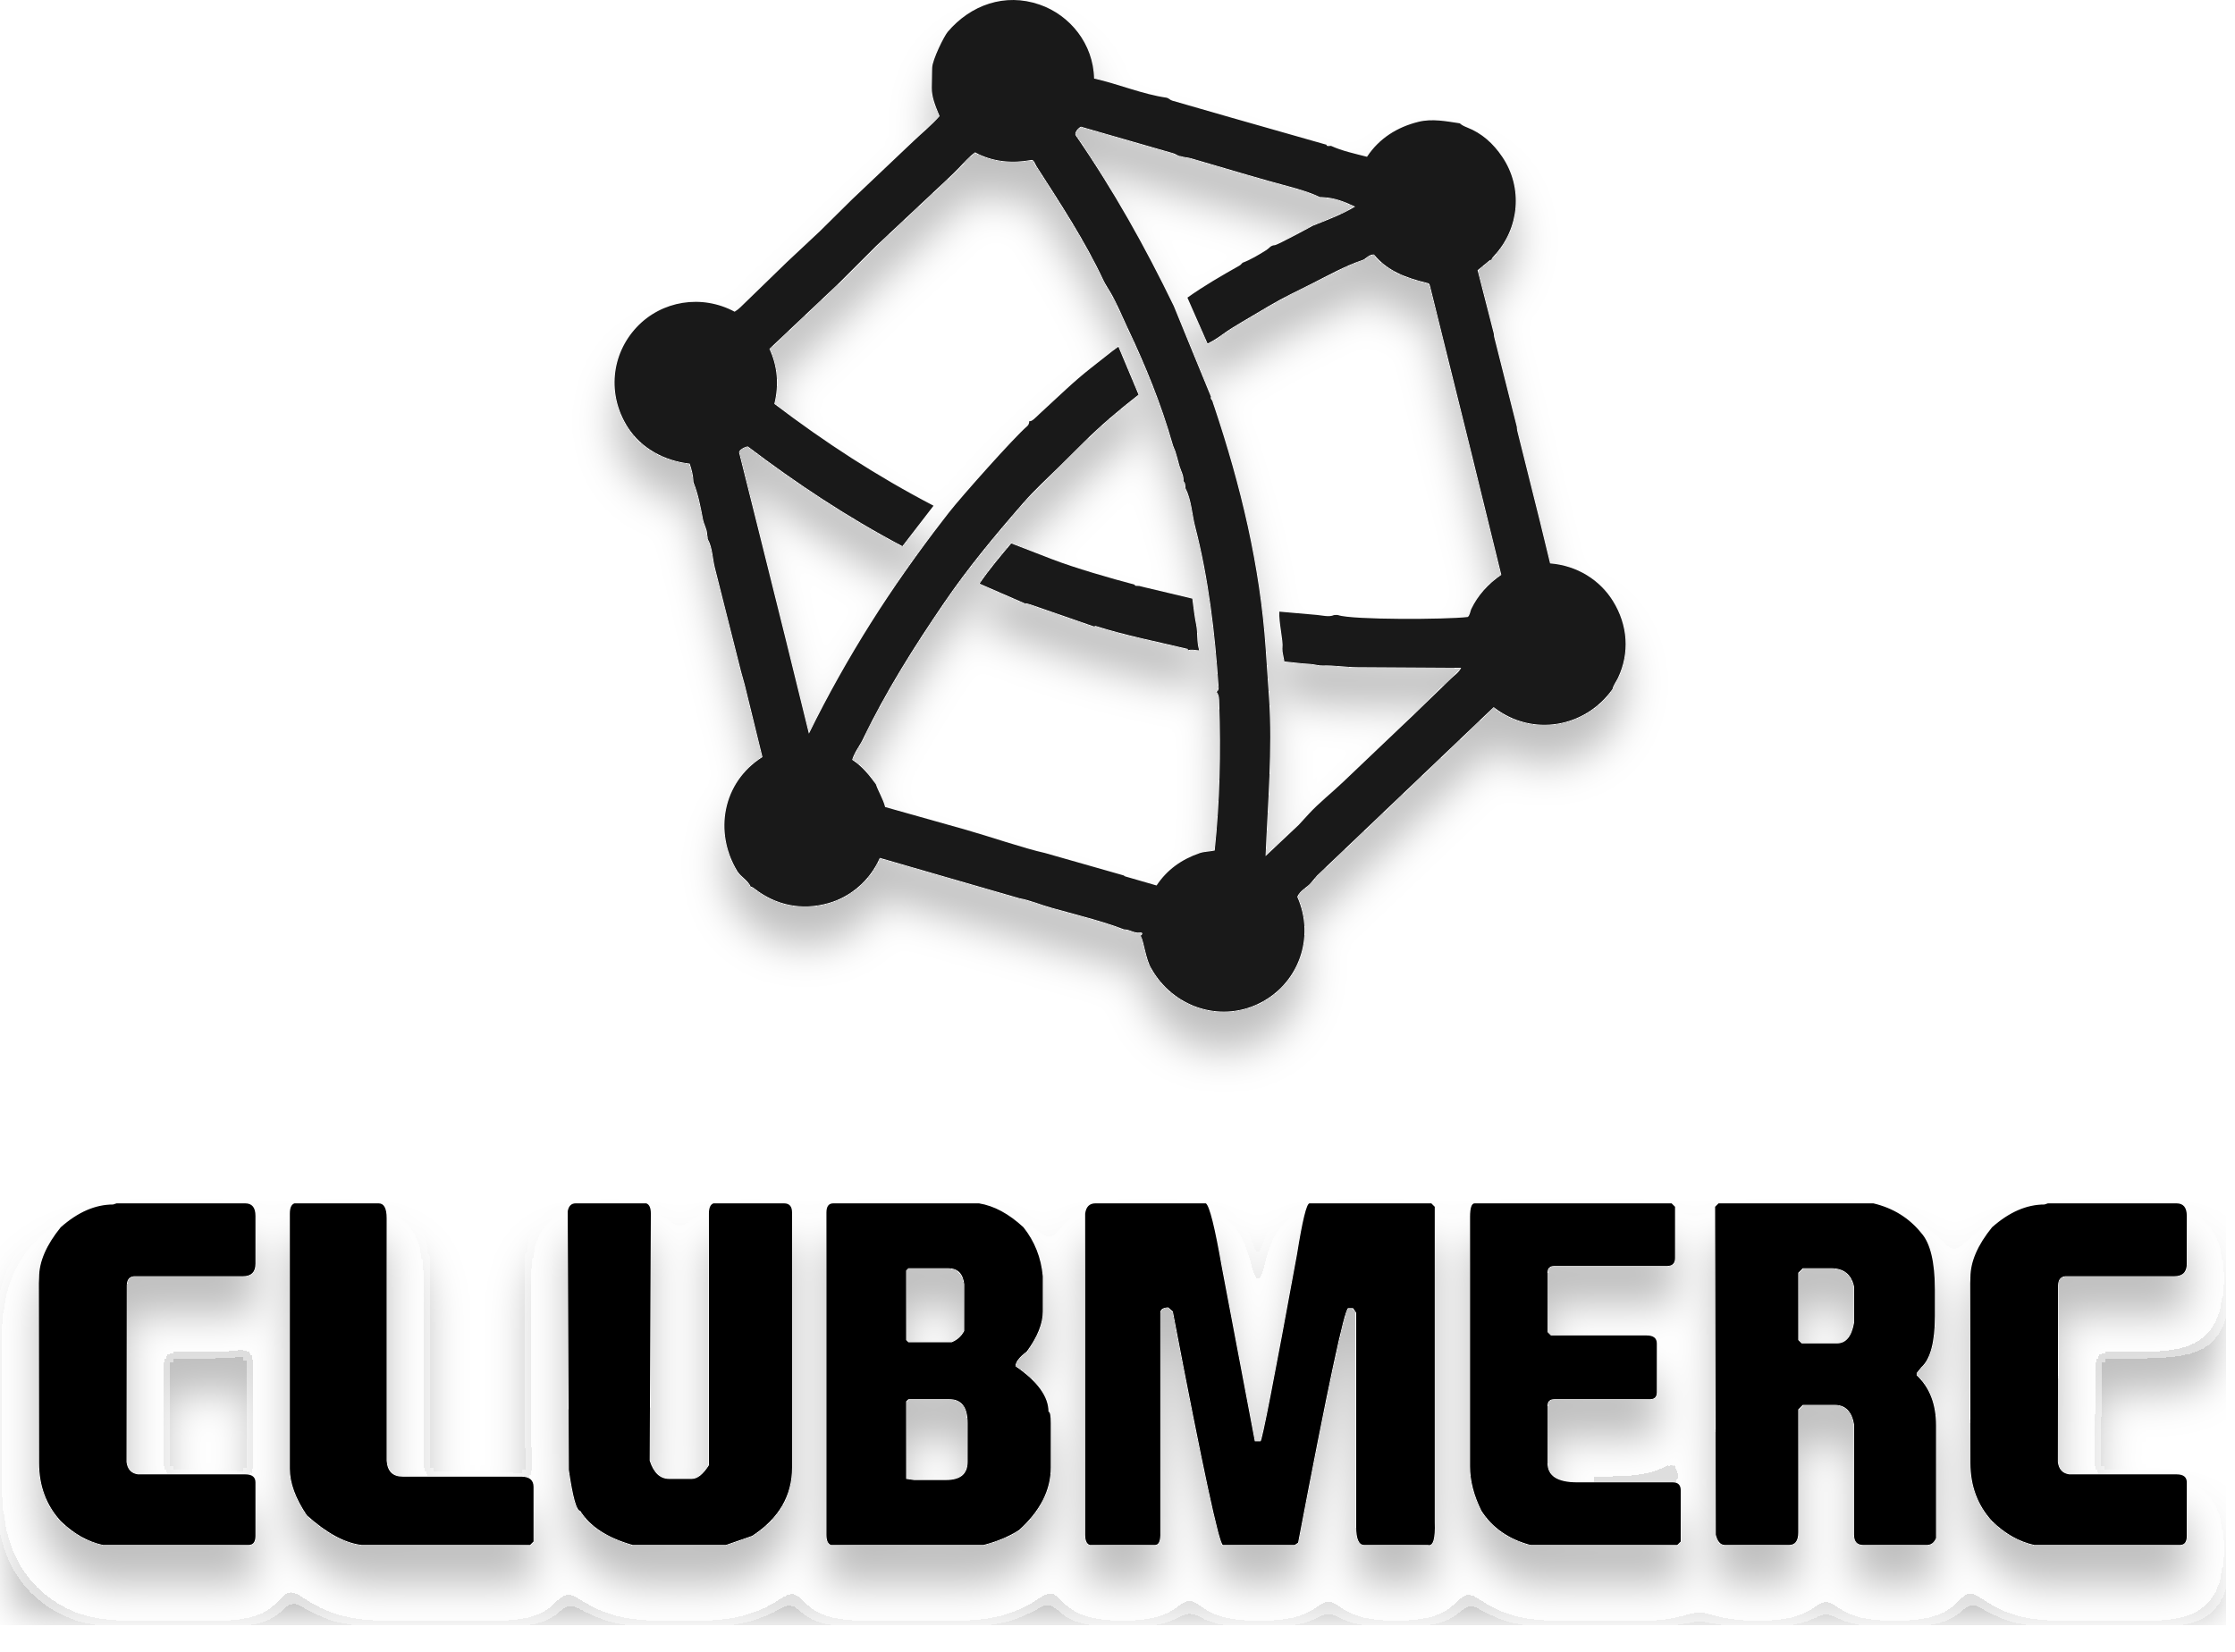
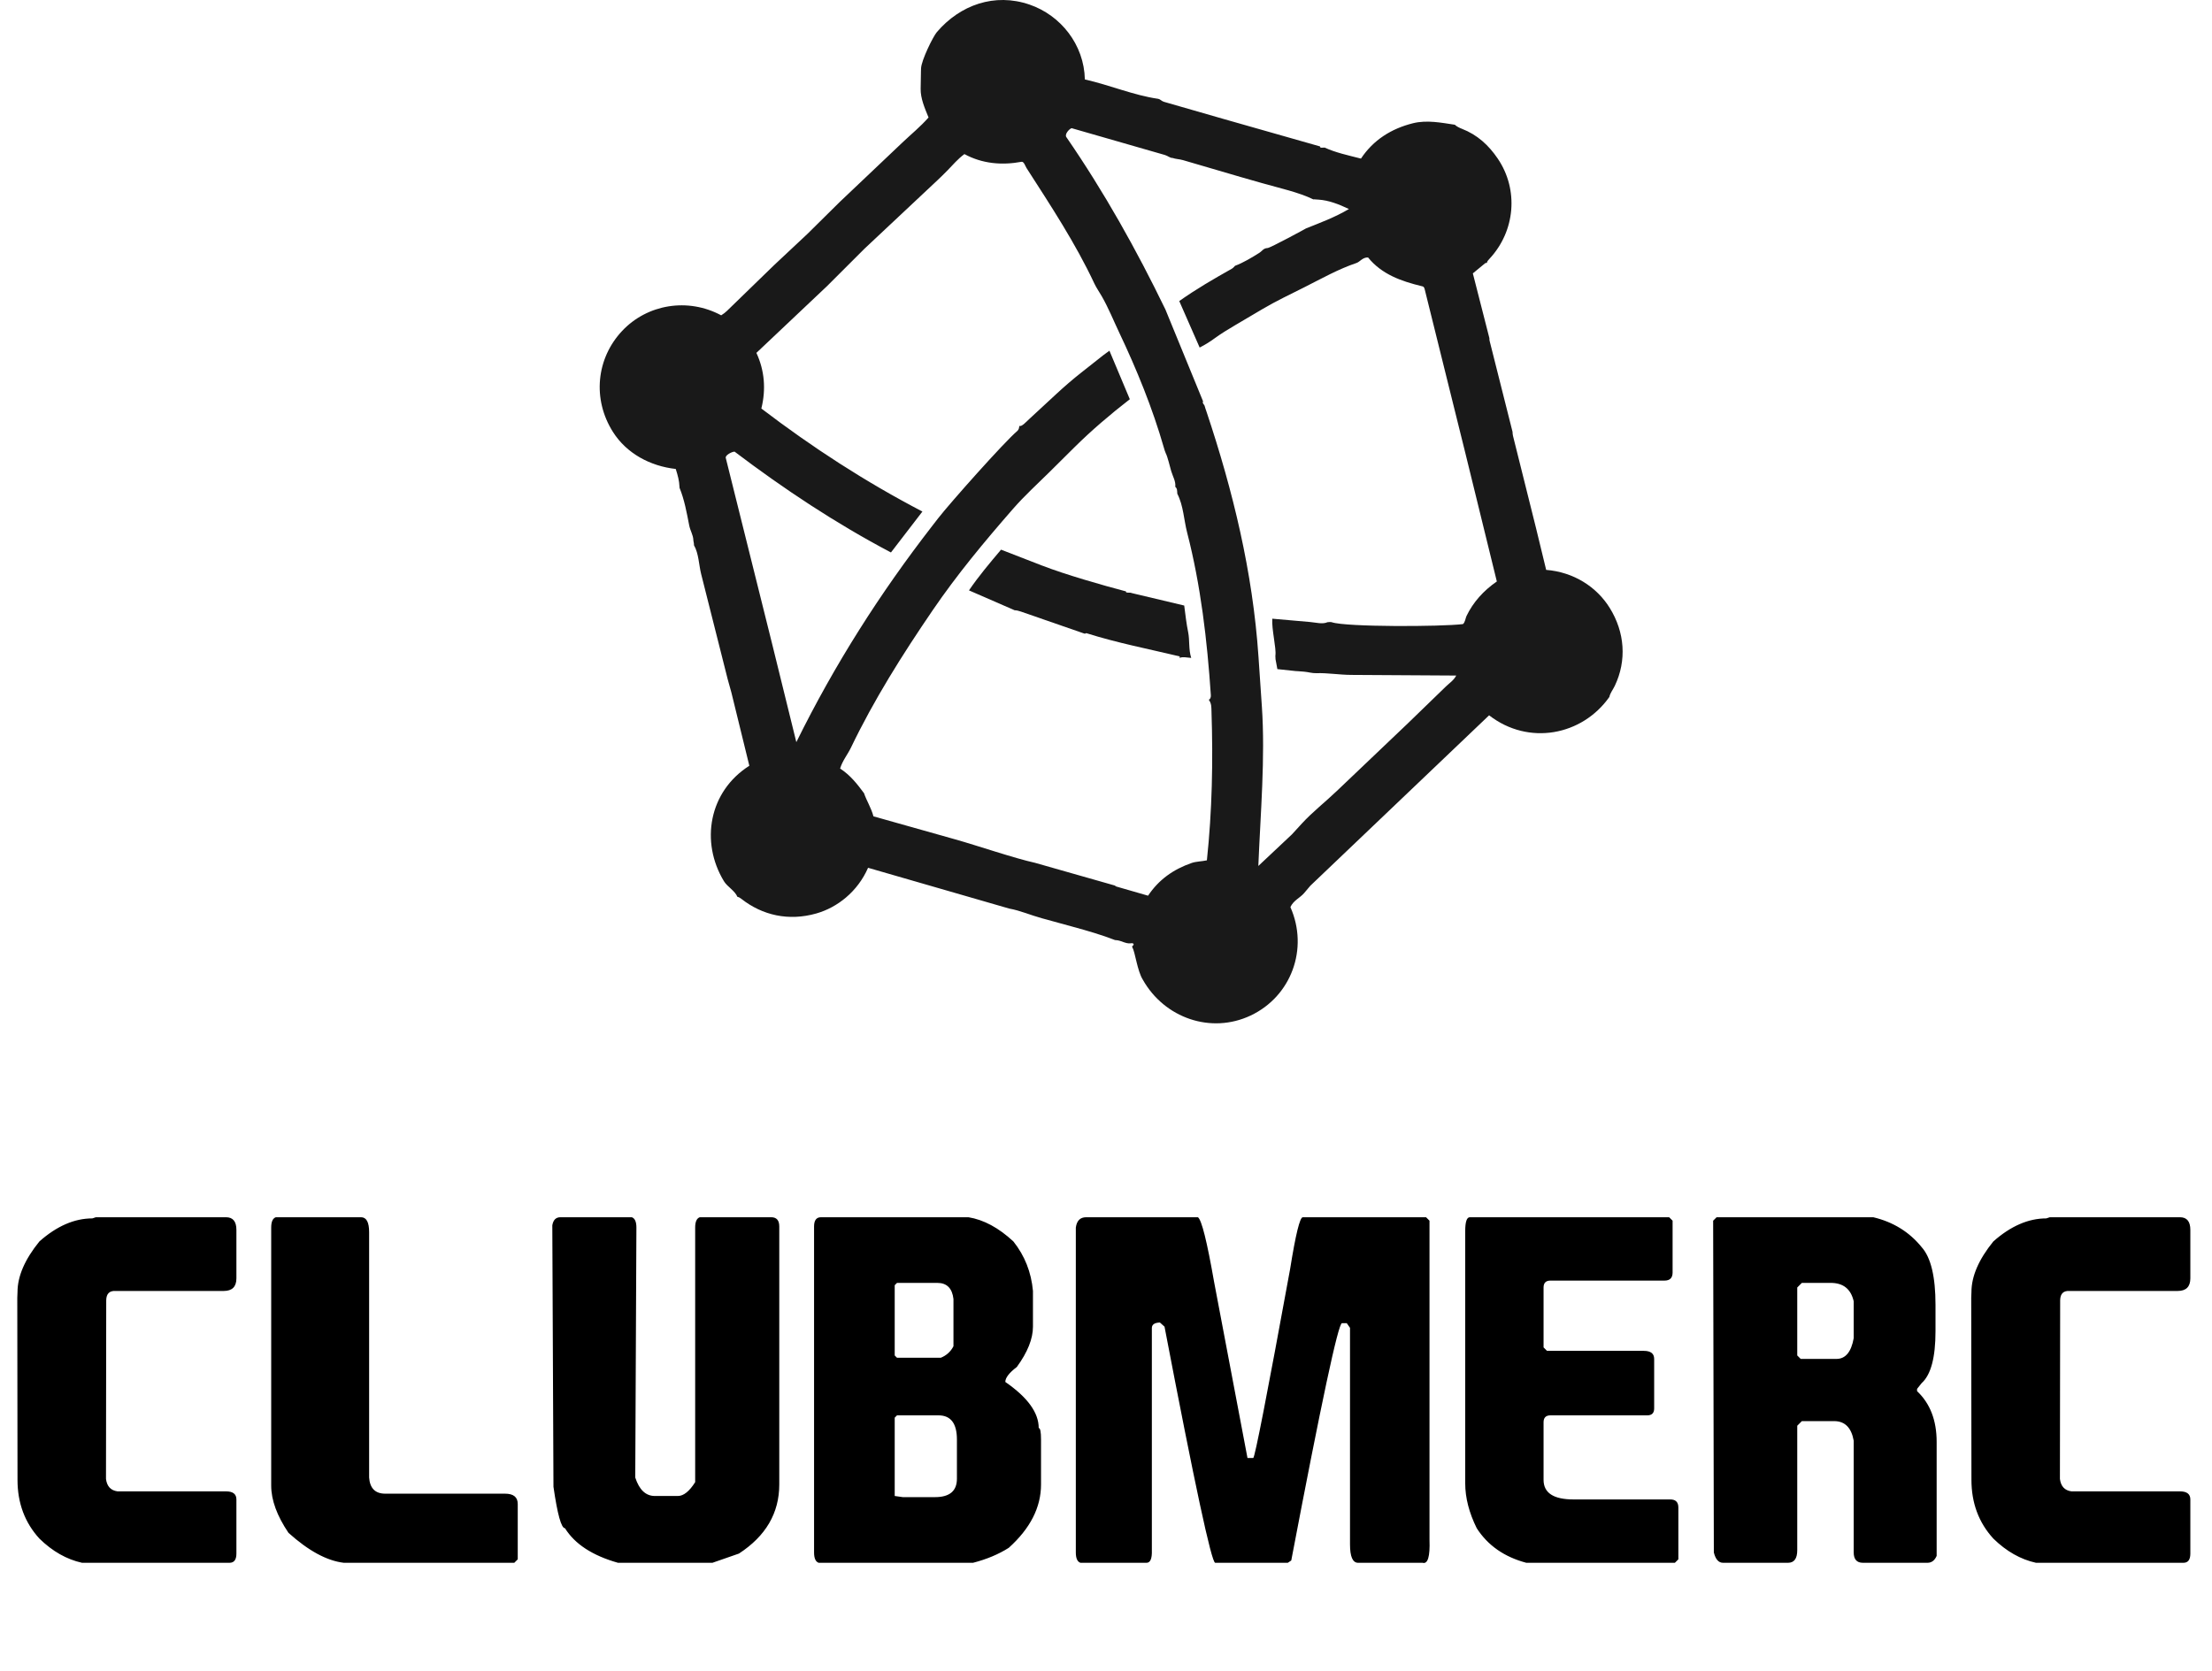
- <svg xmlns="http://www.w3.org/2000/svg" width="230" height="170" viewBox="0 0 230 170" fill="none">
-   <g filter="url(#filter0_d_358_225)">
-     <path d="M120.049 10.059C120.271 10.09 120.385 10.286 120.631 10.357L126.665 12.094L136.525 14.901C136.465 15.008 136.63 15.032 136.699 15.028L136.976 15.014C138.102 15.529 139.339 15.794 140.677 16.135C141.926 14.247 143.766 13.086 145.962 12.54C147.385 12.186 148.849 12.486 150.224 12.691C150.397 12.859 150.681 13.002 150.952 13.107C152.511 13.713 153.658 14.762 154.593 16.141C156.736 19.303 156.372 23.506 153.762 26.315C153.618 26.47 153.506 26.585 153.484 26.744C153.434 26.738 153.38 26.767 153.33 26.765L152.057 27.813L153.74 34.402C153.74 34.483 153.738 34.581 153.758 34.661L156.094 43.934C156.101 44.063 156.107 44.209 156.138 44.336L158.482 53.724L159.515 57.981C162.312 58.205 164.647 59.703 165.979 61.847C167.527 64.338 167.715 67.21 166.501 69.765C166.298 70.19 166.023 70.513 165.943 70.909C163.176 74.839 157.723 75.89 153.711 72.777L135.528 90.115L134.89 90.869C134.489 91.344 133.799 91.614 133.499 92.292C135.375 96.523 133.588 101.369 129.457 103.32C125.428 105.225 120.687 103.586 118.485 99.672C117.924 98.789 117.69 96.788 117.429 96.415C117.403 96.379 117.421 96.31 117.402 96.268C117.476 96.236 117.586 96.124 117.548 96.05C117.485 95.929 117.335 95.965 117.255 95.975C116.733 96.037 116.299 95.686 115.791 95.654L115.666 95.645C114.312 95.119 112.881 94.703 111.38 94.292L108.221 93.425C107.061 93.107 106.006 92.636 104.9 92.44L90.54 88.29C89.481 90.717 87.415 92.329 85.279 92.937C82.467 93.738 79.797 93.131 77.662 91.458C77.505 91.334 77.382 91.264 77.254 91.248C76.981 90.606 76.229 90.23 75.879 89.656C73.46 85.667 74.341 80.525 78.463 77.909L76.639 70.46L76.263 69.113L73.562 58.406C73.326 57.468 73.324 56.329 72.829 55.466C72.85 55.31 72.772 55.093 72.768 54.938C72.755 54.442 72.45 53.988 72.347 53.457C72.09 52.135 71.857 50.836 71.364 49.629C71.368 49.584 71.357 49.535 71.355 49.488C71.331 48.928 71.192 48.377 70.977 47.713C68.392 47.425 65.983 46.147 64.588 43.942C62.479 40.613 62.891 36.469 65.525 33.667C68.089 30.94 72.213 30.262 75.6 32.081C75.861 31.916 76.031 31.782 76.185 31.632L80.989 26.968L84.373 23.797L87.659 20.547L94.046 14.489C94.946 13.635 95.858 12.899 96.692 11.953C96.288 10.966 95.872 10.006 95.889 9.027L95.92 7.26L95.929 6.962C95.96 6.131 97.152 3.719 97.53 3.276C99.884 0.507 103.411 -0.758 106.972 0.469C110.13 1.556 112.517 4.53 112.592 8.082C115.182 8.67 117.555 9.698 120.05 10.054L120.049 10.059ZM120.779 31.471L124.616 40.834C124.509 41.034 124.74 41.152 124.774 41.297C124.823 41.495 124.898 41.684 124.963 41.876C127.664 49.946 129.667 58.215 130.25 66.783L130.597 71.882C130.951 77.078 130.459 82.724 130.237 88.105L133.652 84.894L134.663 83.79C135.729 82.627 137.005 81.635 138.225 80.472L145.431 73.609L149.312 69.848C149.682 69.49 150.123 69.212 150.365 68.731L139.7 68.666C138.453 68.659 137.292 68.451 136.123 68.49C135.933 68.497 135.699 68.469 135.514 68.432C135.111 68.351 134.706 68.311 134.297 68.29L134.05 68.277L132.174 68.077L131.985 67.066C131.995 66.937 131.957 66.802 131.975 66.674C132.075 65.948 131.582 64.03 131.656 62.947L135.514 63.285C136.09 63.336 136.779 63.531 137.27 63.304C137.38 63.289 137.611 63.271 137.717 63.308C139.154 63.803 148.856 63.767 151.047 63.496C151.267 63.334 151.31 62.886 151.407 62.681C152.082 61.273 153.145 60.089 154.497 59.16L151.294 46.098L147.155 29.413C147.091 29.156 147.002 29.152 146.843 29.112C144.781 28.61 142.79 27.915 141.398 26.195C140.853 26.165 140.57 26.639 140.232 26.752C138.376 27.376 136.647 28.356 134.9 29.235C133.486 29.948 132.052 30.62 130.623 31.466L127.868 33.093C127.126 33.531 126.434 33.953 125.79 34.422C125.345 34.746 124.901 35.037 124.269 35.36L122.195 30.631C123.907 29.413 125.7 28.378 127.544 27.339C127.701 27.251 127.781 27.12 127.87 27.041C128.664 26.75 129.567 26.212 130.33 25.729C130.653 25.524 130.744 25.254 131.181 25.234C131.457 25.223 135.184 23.2 135.071 23.246C136.513 22.666 137.996 22.129 139.453 21.266C138.356 20.743 137.374 20.383 136.397 20.314L135.96 20.282C135.928 20.28 135.868 20.275 135.836 20.288C134.338 19.556 132.423 19.148 130.584 18.622L128.457 18.014L122.577 16.293C122.198 16.182 121.819 16.185 121.514 16.071C121.243 16.077 121.049 15.861 120.729 15.768L111.241 13.039C110.962 13.152 110.565 13.622 110.683 13.911C114.563 19.543 117.842 25.412 120.776 31.468L120.779 31.471ZM98.606 17.349C98.284 17.676 97.969 17.99 97.601 18.335L90.177 25.303L86.368 29.108L79.181 35.902C80.01 37.684 80.17 39.614 79.685 41.564C84.895 45.537 90.263 49.018 96.069 52.045L92.868 56.208C87.252 53.249 81.973 49.745 76.961 45.95C76.701 45.952 75.995 46.303 76.065 46.587L80.772 65.47L83.243 75.507C87.135 67.608 91.755 60.356 97.076 53.495L97.671 52.727C98.859 51.195 104.397 44.967 105.714 43.853C105.881 43.711 105.915 43.497 105.921 43.337C106.169 43.435 106.603 42.94 106.978 42.593L109.692 40.083C110.548 39.291 111.387 38.569 112.25 37.889L114.459 36.146C114.627 36.014 114.81 35.886 115.091 35.68L117.165 40.618C115.169 42.167 113.289 43.767 111.532 45.508L108.977 48.043C107.746 49.264 106.471 50.412 105.274 51.784C102.364 55.12 99.609 58.43 97.106 62.099C94.017 66.625 91.136 71.198 88.798 76.07C88.467 76.761 87.945 77.374 87.695 78.194C88.735 78.863 89.45 79.784 90.129 80.703C90.384 81.462 90.871 82.212 91.086 83.055L99.432 85.406C101.615 86.021 105.467 87.336 107.527 87.785L115.633 90.093C115.67 90.1 115.703 90.164 115.797 90.198L119.021 91.129C120.106 89.499 121.588 88.449 123.45 87.802C123.915 87.641 124.428 87.654 125.004 87.532C125.539 82.476 125.639 77.466 125.472 72.38C125.458 71.931 125.483 71.582 125.197 71.192C125.325 71.155 125.423 70.972 125.408 70.739C125.031 65.13 124.381 59.554 122.995 54.186C122.66 52.884 122.621 51.447 121.995 50.232C121.979 50.082 121.989 49.92 121.954 49.774C121.936 49.7 121.852 49.572 121.788 49.531C121.859 48.989 121.543 48.492 121.373 47.925C121.212 47.383 121.023 46.509 120.819 46.11C120.751 45.977 120.674 45.702 120.631 45.557C119.478 41.53 117.869 37.589 116.072 33.805C115.503 32.605 115.006 31.36 114.319 30.155C114.061 29.703 113.755 29.268 113.561 28.855C111.644 24.755 109.135 20.949 106.651 17.086C106.543 16.918 106.393 16.422 106.158 16.46C104.16 16.831 102.165 16.666 100.34 15.677C99.647 16.188 99.153 16.793 98.607 17.35L98.606 17.349Z" fill="black" fill-opacity="0.9" />
-     <g filter="url(#filter1_d_358_225)">
-       <path d="M11.992 123.844H25.234C25.938 123.844 26.289 124.273 26.289 125.133V130.055C26.289 130.914 25.859 131.344 25 131.344H13.984C13.375 131.312 13.062 131.625 13.047 132.281L13.023 150.469C13.117 151.219 13.508 151.641 14.195 151.734H25.234C25.938 151.734 26.289 152.008 26.289 152.555V158.062C26.289 158.688 26.055 159 25.586 159H10.586C9.023 158.656 7.578 157.836 6.25 156.539C4.766 154.914 4.023 152.922 4.023 150.562L4 132.047L4.023 131.461C4.023 129.852 4.766 128.133 6.25 126.305C8.016 124.742 9.812 123.961 11.641 123.961L11.992 123.844ZM30.297 123.844H38.969C39.516 123.844 39.789 124.352 39.789 125.367V141.773V150.328C39.867 151.422 40.414 151.969 41.43 151.969H53.617C54.477 151.969 54.906 152.32 54.906 153.023V158.648L54.555 159H37.211C35.492 158.797 33.617 157.781 31.586 155.953C30.414 154.219 29.828 152.617 29.828 151.148V124.898C29.828 124.305 29.984 123.953 30.297 123.844ZM59.242 123.844H66.508C66.82 123.953 66.977 124.305 66.977 124.898L66.859 150.328C67.266 151.578 67.93 152.203 68.852 152.203H71.195C71.773 152.203 72.359 151.734 72.953 150.797V124.898C72.953 124.305 73.109 123.953 73.422 123.844H80.688C81.234 123.844 81.508 124.156 81.508 124.781V151.031C81.508 153.938 80.141 156.281 77.406 158.062L74.711 159H65.102C62.508 158.266 60.711 157.094 59.711 155.484C59.336 155.484 58.945 154.078 58.539 151.266L58.422 124.664C58.516 124.117 58.789 123.844 59.242 123.844ZM85.75 123.844H100.75C102.297 124.094 103.82 124.914 105.32 126.305C106.477 127.758 107.141 129.438 107.312 131.344V134.977C107.312 136.211 106.766 137.578 105.672 139.078C104.891 139.672 104.5 140.18 104.5 140.602C106.766 142.164 107.898 143.727 107.898 145.289C108.055 145.289 108.133 145.68 108.133 146.461V151.031C108.133 153.359 107.039 155.508 104.852 157.477C103.82 158.133 102.609 158.641 101.219 159H85.516C85.203 158.891 85.047 158.539 85.047 157.945V124.781C85.047 124.156 85.281 123.844 85.75 123.844ZM93.25 130.758V137.906L93.484 138.141H97.938C98.516 137.906 98.945 137.516 99.227 136.969V132.164C99.102 131.07 98.555 130.523 97.586 130.523H93.484L93.25 130.758ZM93.25 144.234V152.203L94.07 152.32H97.352C98.836 152.32 99.578 151.695 99.578 150.445V146.461C99.578 144.82 98.953 144 97.703 144H93.484L93.25 144.234ZM112.727 123.844H124.094C124.469 124.109 125.016 126.297 125.734 130.406L129.133 148.336H129.719C129.875 148.336 131.125 141.93 133.469 129.117C134.031 125.602 134.461 123.844 134.758 123.844H147.297L147.648 124.195V156.656C147.711 158.375 147.477 159.156 146.945 159H140.383C139.836 159 139.562 158.375 139.562 157.125V135.094L139.234 134.625H138.742C138.367 134.625 136.648 142.672 133.586 158.766L133.234 159H125.852C125.477 159 123.758 150.992 120.695 134.977L120.227 134.555C119.695 134.57 119.422 134.75 119.406 135.094V157.711C119.438 158.602 119.242 159.031 118.82 159H112.141C111.828 158.891 111.672 158.539 111.672 157.945V124.898C111.766 124.195 112.117 123.844 112.727 123.844ZM151.75 123.844H172.023L172.375 124.195V129.469C172.375 130.016 172.102 130.289 171.555 130.289H159.953C159.484 130.289 159.25 130.523 159.25 130.992V137.086L159.602 137.438H169.445C170.148 137.438 170.5 137.711 170.5 138.258V143.297C170.5 143.766 170.266 144 169.797 144H159.953C159.484 144 159.25 144.234 159.25 144.703V150.562C159.25 151.891 160.266 152.555 162.297 152.555H172.141C172.688 152.555 172.961 152.828 172.961 153.375V158.648L172.609 159H157.492C155.258 158.406 153.578 157.234 152.453 155.484C151.672 153.906 151.281 152.383 151.281 150.914V125.25C151.281 124.312 151.438 123.844 151.75 123.844ZM176.852 123.844H192.789C194.82 124.328 196.461 125.344 197.711 126.891C198.648 127.938 199.117 129.891 199.117 132.75V135.445C199.117 138.117 198.648 139.875 197.711 140.719L197.242 141.305V141.539C198.57 142.789 199.234 144.508 199.234 146.695V158.297C199.031 158.766 198.719 159 198.297 159H191.734C191.109 159 190.797 158.648 190.797 157.945V146.578C190.562 145.25 189.898 144.586 188.805 144.586H185.523L185.055 145.055V157.711C185.055 158.57 184.742 159 184.117 159H177.508C177.055 159 176.742 158.648 176.57 157.945L176.5 124.195L176.852 123.844ZM185.055 130.992V137.906L185.406 138.258H189.039C189.961 138.258 190.547 137.555 190.797 136.148V132.398C190.516 131.148 189.734 130.523 188.453 130.523H185.523L185.055 130.992ZM210.742 123.844H223.984C224.688 123.844 225.039 124.273 225.039 125.133V130.055C225.039 130.914 224.609 131.344 223.75 131.344H212.734C212.125 131.312 211.812 131.625 211.797 132.281L211.773 150.469C211.867 151.219 212.258 151.641 212.945 151.734H223.984C224.688 151.734 225.039 152.008 225.039 152.555V158.062C225.039 158.688 224.805 159 224.336 159H209.336C207.773 158.656 206.328 157.836 205 156.539C203.516 154.914 202.773 152.922 202.773 150.562L202.75 132.047L202.773 131.461C202.773 129.852 203.516 128.133 205 126.305C206.766 124.742 208.562 123.961 210.391 123.961L210.742 123.844Z" fill="black" />
-     </g>
-     <path d="M108.255 57.547C110.573 58.447 114.37 59.541 116.781 60.172C116.724 60.286 116.903 60.292 116.974 60.295L117.224 60.303C117.277 60.305 117.331 60.332 117.382 60.344L117.823 60.451C119.424 60.839 121.036 61.202 122.698 61.608C122.827 62.603 122.922 63.459 123.096 64.304C123.27 65.15 123.125 66.028 123.409 66.937C122.887 66.89 122.586 66.806 122.218 66.933C122.237 66.886 122.245 66.836 122.239 66.786C119.09 66.028 115.897 65.417 112.731 64.415C112.632 64.493 112.572 64.454 112.54 64.461L106.082 62.221C105.888 62.154 105.604 62.077 105.46 62.093L100.804 60.066C101.813 58.589 102.912 57.293 104.066 55.923L108.255 57.549V57.547Z" fill="black" fill-opacity="0.9" />
-   </g>
-   <defs>
-     <filter id="filter0_d_358_225" x="0" y="0" width="229.039" height="167.234" filterUnits="userSpaceOnUse" color-interpolation-filters="sRGB">
-       <feFlood flood-opacity="0" result="BackgroundImageFix" />
-       <feColorMatrix in="SourceAlpha" type="matrix" values="0 0 0 0 0 0 0 0 0 0 0 0 0 0 0 0 0 0 127 0" result="hardAlpha" />
-       <feOffset dy="4" />
-       <feGaussianBlur stdDeviation="2" />
-       <feComposite in2="hardAlpha" operator="out" />
-       <feColorMatrix type="matrix" values="0 0 0 0 0 0 0 0 0 0 0 0 0 0 0 0 0 0 0.25 0" />
-       <feBlend mode="normal" in2="BackgroundImageFix" result="effect1_dropShadow_358_225" />
-       <feBlend mode="normal" in="SourceGraphic" in2="effect1_dropShadow_358_225" result="shape" />
-     </filter>
-     <filter id="filter1_d_358_225" x="0" y="123.844" width="229.039" height="43.391" filterUnits="userSpaceOnUse" color-interpolation-filters="sRGB">
-       <feFlood flood-opacity="0" result="BackgroundImageFix" />
-       <feColorMatrix in="SourceAlpha" type="matrix" values="0 0 0 0 0 0 0 0 0 0 0 0 0 0 0 0 0 0 127 0" result="hardAlpha" />
-       <feOffset dy="4" />
-       <feGaussianBlur stdDeviation="2" />
-       <feComposite in2="hardAlpha" operator="out" />
-       <feColorMatrix type="matrix" values="0 0 0 0 0 0 0 0 0 0 0 0 0 0 0 0 0 0 0.25 0" />
-       <feBlend mode="normal" in2="BackgroundImageFix" result="effect1_dropShadow_358_225" />
-       <feBlend mode="normal" in="SourceGraphic" in2="effect1_dropShadow_358_225" result="shape" />
-     </filter>
-   </defs>
+ <svg xmlns="http://www.w3.org/2000/svg" width="225" height="170" viewBox="0 0 225 170" fill="none">
+   <path d="M9.75 123.844H22.992C23.695 123.844 24.047 124.273 24.047 125.133V130.055C24.047 130.914 23.617 131.344 22.758 131.344H11.742C11.133 131.312 10.82 131.625 10.805 132.281L10.781 150.469C10.875 151.219 11.266 151.641 11.953 151.734H22.992C23.695 151.734 24.047 152.008 24.047 152.555V158.062C24.047 158.688 23.812 159 23.344 159H8.344C6.781 158.656 5.336 157.836 4.008 156.539C2.523 154.914 1.781 152.922 1.781 150.562L1.758 132.047L1.781 131.461C1.781 129.852 2.523 128.133 4.008 126.305C5.773 124.742 7.57 123.961 9.398 123.961L9.75 123.844ZM28.055 123.844H36.727C37.273 123.844 37.547 124.352 37.547 125.367V141.773V150.328C37.625 151.422 38.172 151.969 39.188 151.969H51.375C52.234 151.969 52.664 152.32 52.664 153.023V158.648L52.312 159H34.969C33.25 158.797 31.375 157.781 29.344 155.953C28.172 154.219 27.586 152.617 27.586 151.148V124.898C27.586 124.305 27.742 123.953 28.055 123.844ZM57 123.844H64.266C64.578 123.953 64.734 124.305 64.734 124.898L64.617 150.328C65.023 151.578 65.688 152.203 66.609 152.203H68.953C69.531 152.203 70.117 151.734 70.711 150.797V124.898C70.711 124.305 70.867 123.953 71.18 123.844H78.445C78.992 123.844 79.266 124.156 79.266 124.781V151.031C79.266 153.938 77.898 156.281 75.164 158.062L72.469 159H62.859C60.266 158.266 58.469 157.094 57.469 155.484C57.094 155.484 56.703 154.078 56.297 151.266L56.18 124.664C56.273 124.117 56.547 123.844 57 123.844ZM83.508 123.844H98.508C100.055 124.094 101.578 124.914 103.078 126.305C104.234 127.758 104.898 129.438 105.07 131.344V134.977C105.07 136.211 104.523 137.578 103.43 139.078C102.648 139.672 102.258 140.18 102.258 140.602C104.523 142.164 105.656 143.727 105.656 145.289C105.812 145.289 105.891 145.68 105.891 146.461V151.031C105.891 153.359 104.797 155.508 102.609 157.477C101.578 158.133 100.367 158.641 98.977 159H83.273C82.961 158.891 82.805 158.539 82.805 157.945V124.781C82.805 124.156 83.039 123.844 83.508 123.844ZM91.008 130.758V137.906L91.242 138.141H95.695C96.273 137.906 96.703 137.516 96.984 136.969V132.164C96.859 131.07 96.312 130.523 95.344 130.523H91.242L91.008 130.758ZM91.008 144.234V152.203L91.828 152.32H95.109C96.594 152.32 97.336 151.695 97.336 150.445V146.461C97.336 144.82 96.711 144 95.461 144H91.242L91.008 144.234ZM110.484 123.844H121.852C122.227 124.109 122.773 126.297 123.492 130.406L126.891 148.336H127.477C127.633 148.336 128.883 141.93 131.227 129.117C131.789 125.602 132.219 123.844 132.516 123.844H145.055L145.406 124.195V156.656C145.469 158.375 145.234 159.156 144.703 159H138.141C137.594 159 137.32 158.375 137.32 157.125V135.094L136.992 134.625H136.5C136.125 134.625 134.406 142.672 131.344 158.766L130.992 159H123.609C123.234 159 121.516 150.992 118.453 134.977L117.984 134.555C117.453 134.57 117.18 134.75 117.164 135.094V157.711C117.195 158.602 117 159.031 116.578 159H109.898C109.586 158.891 109.43 158.539 109.43 157.945V124.898C109.523 124.195 109.875 123.844 110.484 123.844ZM149.508 123.844H169.781L170.133 124.195V129.469C170.133 130.016 169.859 130.289 169.312 130.289H157.711C157.242 130.289 157.008 130.523 157.008 130.992V137.086L157.359 137.438H167.203C167.906 137.438 168.258 137.711 168.258 138.258V143.297C168.258 143.766 168.023 144 167.555 144H157.711C157.242 144 157.008 144.234 157.008 144.703V150.562C157.008 151.891 158.023 152.555 160.055 152.555H169.898C170.445 152.555 170.719 152.828 170.719 153.375V158.648L170.367 159H155.25C153.016 158.406 151.336 157.234 150.211 155.484C149.43 153.906 149.039 152.383 149.039 150.914V125.25C149.039 124.312 149.195 123.844 149.508 123.844ZM174.609 123.844H190.547C192.578 124.328 194.219 125.344 195.469 126.891C196.406 127.938 196.875 129.891 196.875 132.75V135.445C196.875 138.117 196.406 139.875 195.469 140.719L195 141.305V141.539C196.328 142.789 196.992 144.508 196.992 146.695V158.297C196.789 158.766 196.477 159 196.055 159H189.492C188.867 159 188.555 158.648 188.555 157.945V146.578C188.32 145.25 187.656 144.586 186.562 144.586H183.281L182.812 145.055V157.711C182.812 158.57 182.5 159 181.875 159H175.266C174.812 159 174.5 158.648 174.328 157.945L174.258 124.195L174.609 123.844ZM182.812 130.992V137.906L183.164 138.258H186.797C187.719 138.258 188.305 137.555 188.555 136.148V132.398C188.273 131.148 187.492 130.523 186.211 130.523H183.281L182.812 130.992ZM208.5 123.844H221.742C222.445 123.844 222.797 124.273 222.797 125.133V130.055C222.797 130.914 222.367 131.344 221.508 131.344H210.492C209.883 131.312 209.57 131.625 209.555 132.281L209.531 150.469C209.625 151.219 210.016 151.641 210.703 151.734H221.742C222.445 151.734 222.797 152.008 222.797 152.555V158.062C222.797 158.688 222.562 159 222.094 159H207.094C205.531 158.656 204.086 157.836 202.758 156.539C201.273 154.914 200.531 152.922 200.531 150.562L200.508 132.047L200.531 131.461C200.531 129.852 201.273 128.133 202.758 126.305C204.523 124.742 206.32 123.961 208.148 123.961L208.5 123.844Z" fill="black" />
+   <path d="M117.807 10.059C118.029 10.09 118.143 10.286 118.389 10.357L124.423 12.094L134.283 14.901C134.223 15.008 134.387 15.032 134.457 15.028L134.734 15.014C135.86 15.529 137.097 15.794 138.435 16.135C139.684 14.247 141.524 13.086 143.72 12.54C145.143 12.186 146.606 12.486 147.982 12.691C148.154 12.859 148.438 13.002 148.709 13.107C150.269 13.713 151.416 14.762 152.351 16.141C154.494 19.303 154.13 23.506 151.52 26.315C151.376 26.47 151.263 26.585 151.242 26.744C151.192 26.738 151.138 26.767 151.088 26.765L149.815 27.813L151.497 34.402C151.497 34.483 151.496 34.581 151.516 34.661L153.852 43.934C153.859 44.063 153.864 44.209 153.896 44.336L156.24 53.724L157.273 57.981C160.07 58.205 162.405 59.703 163.736 61.847C165.285 64.338 165.473 67.21 164.259 69.765C164.056 70.19 163.781 70.513 163.701 70.909C160.934 74.839 155.481 75.89 151.469 72.777L133.286 90.115L132.648 90.869C132.247 91.344 131.557 91.614 131.257 92.292C133.133 96.523 131.345 101.369 127.215 103.32C123.186 105.225 118.444 103.586 116.243 99.672C115.682 98.789 115.448 96.788 115.187 96.415C115.161 96.379 115.178 96.31 115.16 96.268C115.234 96.236 115.344 96.124 115.305 96.05C115.243 95.929 115.093 95.965 115.013 95.975C114.491 96.037 114.057 95.686 113.549 95.654L113.423 95.645C112.069 95.119 110.638 94.703 109.137 94.292L105.978 93.425C104.818 93.107 103.764 92.636 102.658 92.44L88.298 88.29C87.239 90.717 85.173 92.329 83.037 92.937C80.225 93.738 77.555 93.131 75.419 91.458C75.263 91.334 75.14 91.264 75.011 91.248C74.739 90.606 73.987 90.23 73.637 89.656C71.218 85.667 72.099 80.525 76.221 77.909L74.396 70.46L74.021 69.113L71.32 58.406C71.083 57.468 71.082 56.329 70.587 55.466C70.608 55.31 70.53 55.093 70.525 54.938C70.513 54.442 70.207 53.988 70.105 53.457C69.848 52.135 69.615 50.836 69.121 49.629C69.126 49.584 69.114 49.535 69.113 49.488C69.089 48.928 68.95 48.377 68.735 47.713C66.15 47.425 63.741 46.147 62.346 43.942C60.237 40.613 60.649 36.469 63.283 33.667C65.847 30.94 69.971 30.262 73.358 32.081C73.619 31.916 73.789 31.782 73.943 31.632L78.747 26.968L82.131 23.797L85.417 20.547L91.803 14.489C92.704 13.635 93.615 12.899 94.45 11.953C94.046 10.966 93.63 10.006 93.647 9.027L93.678 7.26L93.687 6.962C93.718 6.131 94.909 3.719 95.287 3.276C97.642 0.507 101.169 -0.758 104.73 0.469C107.888 1.556 110.275 4.53 110.35 8.082C112.94 8.67 115.313 9.698 117.808 10.054L117.807 10.059ZM118.537 31.471L122.374 40.834C122.267 41.034 122.498 41.152 122.532 41.297C122.581 41.495 122.656 41.684 122.72 41.876C125.421 49.946 127.425 58.215 128.008 66.783L128.355 71.882C128.709 77.078 128.216 82.724 127.995 88.105L131.41 84.894L132.421 83.79C133.487 82.627 134.763 81.635 135.982 80.472L143.189 73.609L147.07 69.848C147.44 69.49 147.881 69.212 148.123 68.731L137.458 68.666C136.211 68.659 135.049 68.451 133.881 68.49C133.691 68.497 133.457 68.469 133.272 68.432C132.869 68.351 132.464 68.311 132.055 68.29L131.808 68.277L129.931 68.077L129.743 67.066C129.753 66.937 129.715 66.802 129.733 66.674C129.833 65.948 129.339 64.03 129.414 62.947L133.272 63.285C133.848 63.336 134.537 63.531 135.028 63.304C135.138 63.289 135.369 63.271 135.475 63.308C136.911 63.803 146.614 63.767 148.805 63.496C149.025 63.334 149.068 62.886 149.165 62.681C149.84 61.273 150.902 60.089 152.255 59.16L149.052 46.098L144.913 29.413C144.849 29.156 144.76 29.152 144.6 29.112C142.539 28.61 140.548 27.915 139.156 26.195C138.611 26.165 138.328 26.639 137.99 26.752C136.134 27.376 134.404 28.356 132.658 29.235C131.244 29.948 129.81 30.62 128.381 31.466L125.625 33.093C124.883 33.531 124.191 33.953 123.548 34.422C123.103 34.746 122.659 35.037 122.027 35.36L119.952 30.631C121.665 29.413 123.458 28.378 125.302 27.339C125.458 27.251 125.538 27.12 125.628 27.041C126.422 26.75 127.325 26.212 128.088 25.729C128.41 25.524 128.502 25.254 128.938 25.234C129.215 25.223 132.942 23.2 132.829 23.246C134.27 22.666 135.754 22.129 137.211 21.266C136.114 20.743 135.132 20.383 134.155 20.314L133.718 20.282C133.685 20.28 133.625 20.275 133.594 20.288C132.096 19.556 130.181 19.148 128.342 18.622L126.215 18.014L120.335 16.293C119.955 16.182 119.577 16.185 119.272 16.071C119.001 16.077 118.807 15.861 118.487 15.768L108.999 13.039C108.719 13.152 108.323 13.622 108.441 13.911C112.321 19.543 115.599 25.412 118.534 31.468L118.537 31.471ZM96.363 17.349C96.042 17.676 95.727 17.99 95.359 18.335L87.935 25.303L84.126 29.108L76.939 35.902C77.768 37.684 77.928 39.614 77.443 41.564C82.653 45.537 88.021 49.018 93.826 52.045L90.626 56.208C85.01 53.249 79.731 49.745 74.719 45.95C74.459 45.952 73.753 46.303 73.823 46.587L78.53 65.47L81.001 75.507C84.893 67.608 89.513 60.356 94.834 53.495L95.429 52.727C96.617 51.195 102.155 44.967 103.472 43.853C103.639 43.711 103.673 43.497 103.678 43.337C103.927 43.435 104.36 42.94 104.736 42.593L107.449 40.083C108.306 39.291 109.145 38.569 110.008 37.889L112.216 36.146C112.385 36.014 112.567 35.886 112.848 35.68L114.923 40.618C112.927 42.167 111.046 43.767 109.29 45.508L106.735 48.043C105.503 49.264 104.229 50.412 103.032 51.784C100.121 55.12 97.366 58.43 94.864 62.098C91.775 66.625 88.894 71.198 86.555 76.07C86.225 76.761 85.702 77.374 85.453 78.194C86.493 78.863 87.208 79.784 87.887 80.703C88.142 81.462 88.629 82.212 88.844 83.055L97.189 85.406C99.372 86.021 103.225 87.336 105.285 87.785L113.391 90.093C113.428 90.1 113.461 90.164 113.555 90.198L116.779 91.129C117.864 89.499 119.346 88.449 121.208 87.802C121.673 87.641 122.185 87.654 122.762 87.532C123.297 82.476 123.397 77.466 123.23 72.38C123.216 71.931 123.241 71.582 122.954 71.192C123.083 71.155 123.181 70.972 123.166 70.739C122.789 65.13 122.138 59.554 120.753 54.186C120.418 52.884 120.379 51.447 119.753 50.232C119.737 50.082 119.747 49.92 119.711 49.774C119.694 49.7 119.61 49.572 119.546 49.531C119.617 48.989 119.3 48.492 119.131 47.925C118.969 47.383 118.781 46.509 118.577 46.11C118.509 45.977 118.432 45.702 118.389 45.557C117.236 41.53 115.626 37.589 113.83 33.805C113.261 32.605 112.764 31.36 112.077 30.155C111.818 29.703 111.513 29.268 111.319 28.855C109.401 24.755 106.893 20.949 104.409 17.086C104.301 16.918 104.151 16.422 103.915 16.46C101.918 16.831 99.923 16.666 98.098 15.677C97.405 16.188 96.911 16.793 96.365 17.35L96.363 17.349Z" fill="black" fill-opacity="0.9" />
+   <path d="M106.013 57.547C108.331 58.447 112.128 59.541 114.539 60.172C114.482 60.286 114.661 60.292 114.732 60.295L114.982 60.303C115.034 60.305 115.089 60.332 115.14 60.344L115.581 60.451C117.182 60.839 118.794 61.202 120.456 61.608C120.585 62.603 120.68 63.459 120.854 64.304C121.028 65.15 120.883 66.028 121.167 66.937C120.644 66.89 120.343 66.806 119.975 66.932C119.995 66.885 120.002 66.836 119.997 66.786C116.848 66.028 113.655 65.417 110.489 64.415C110.39 64.493 110.33 64.454 110.297 64.461L103.84 62.221C103.646 62.154 103.362 62.077 103.218 62.093L98.562 60.066C99.571 58.589 100.669 57.293 101.824 55.923L106.013 57.549V57.547Z" fill="black" fill-opacity="0.9" />
</svg>
